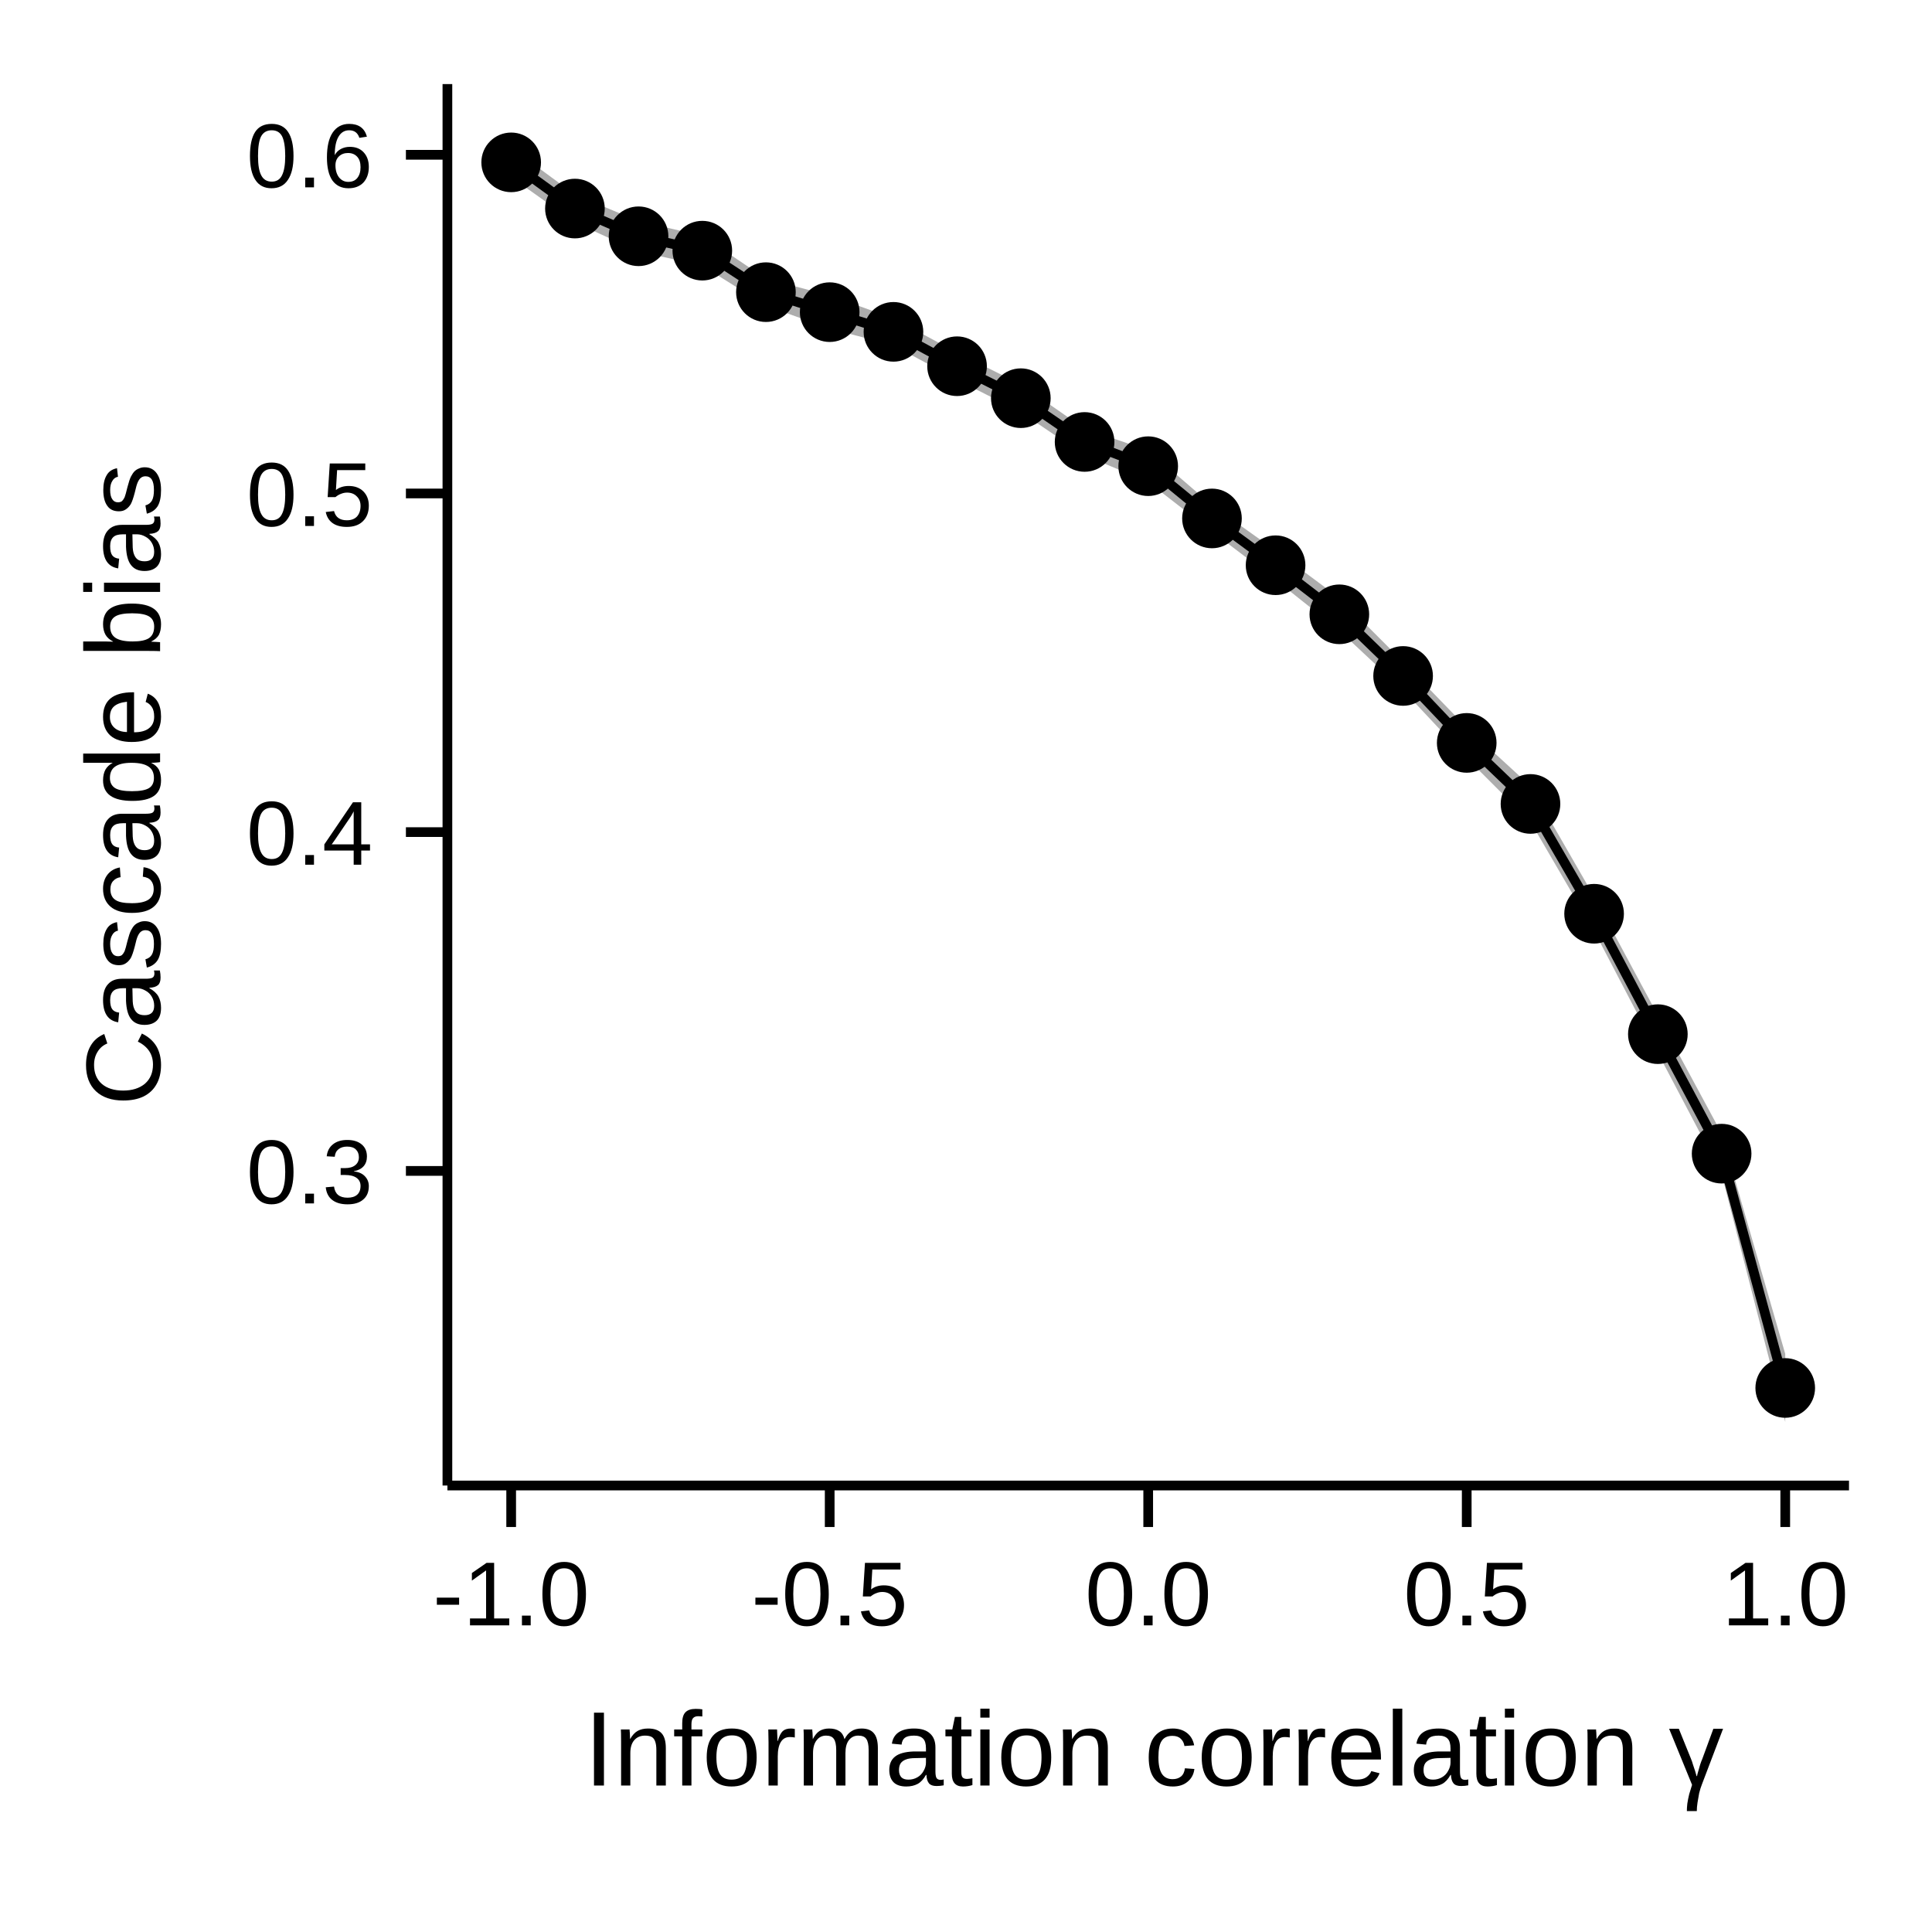
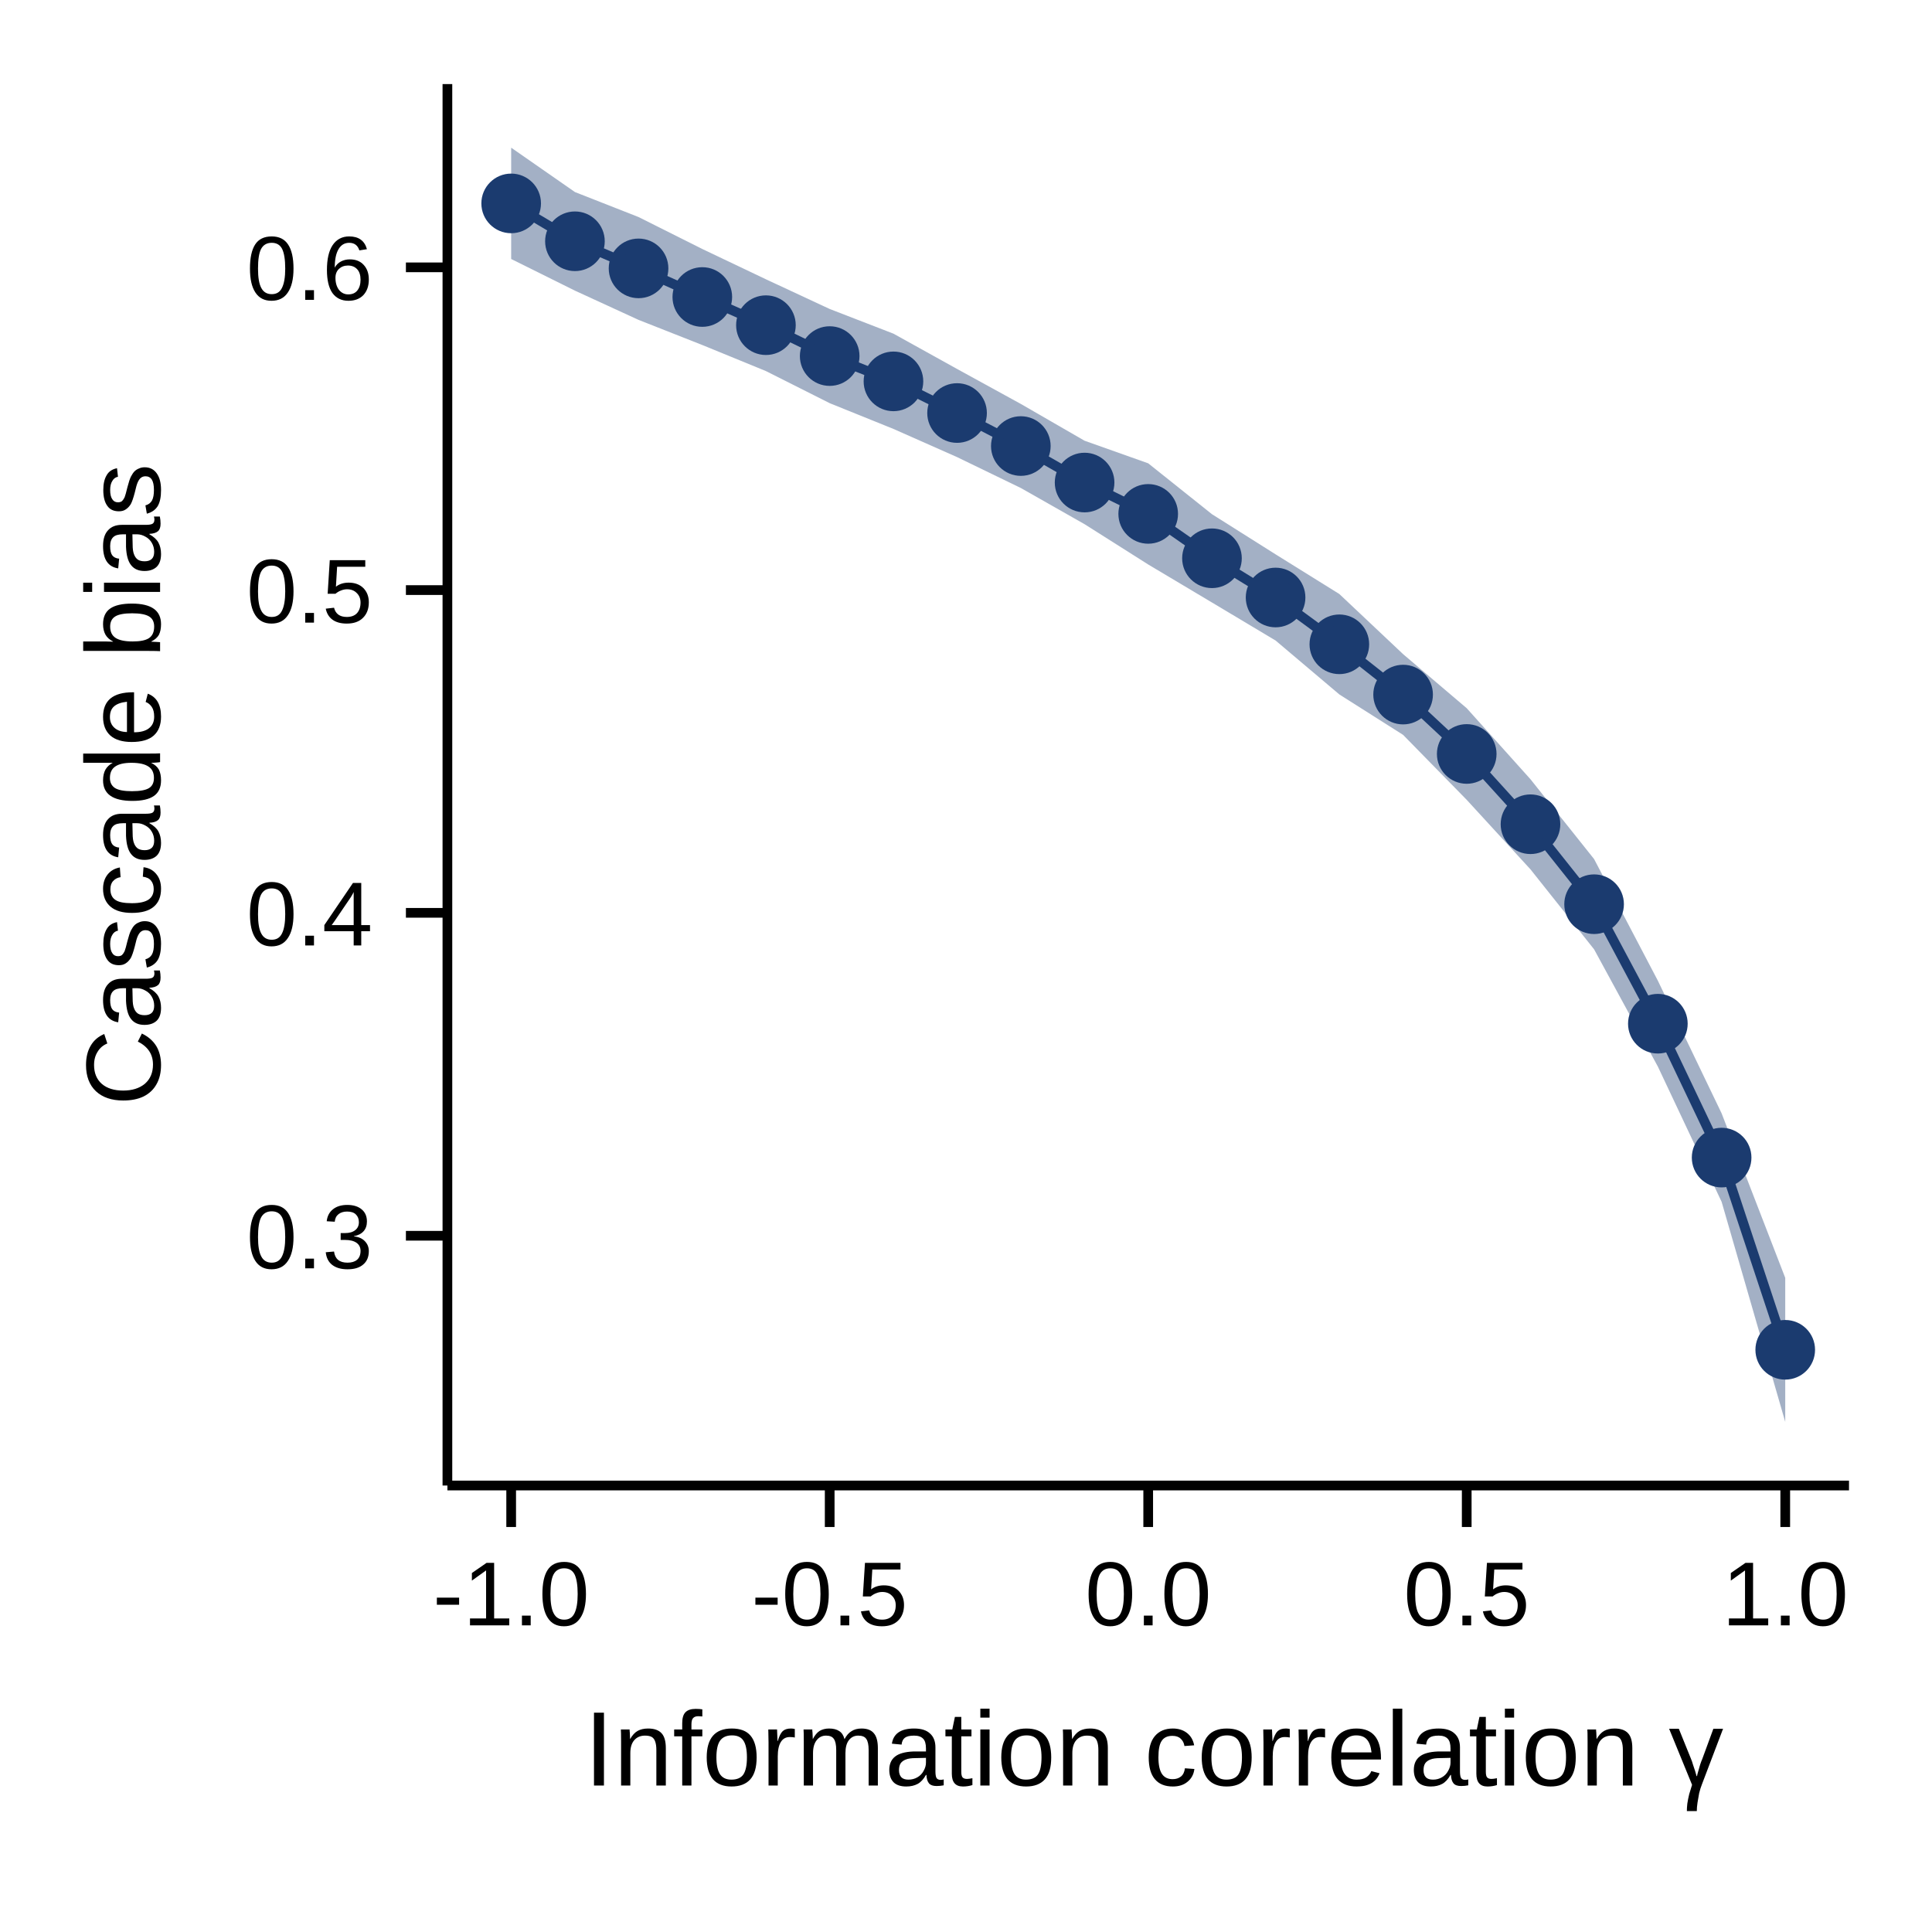
<svg xmlns="http://www.w3.org/2000/svg" viewBox="0 0 127.56 127.56">
  <defs>
    <style type="text/css">
    line, polyline, path, rect, circle {
      fill: none;
      stroke: #000000;
      stroke-linecap: round;
      stroke-linejoin: round;
      stroke-miterlimit: 10.00;
    }
  </style>
  </defs>
  <rect width="100%" height="100%" style="stroke: none; fill: #FFFFFF;" />
  <defs>
    <clipPath id="cpMHwxMjcuNTU5fDEyNy40OXwwLjA2ODg0Nzc=">
      <rect x="0.00" y="0.07" width="127.56" height="127.42" />
    </clipPath>
  </defs>
  <rect x="0.00" y="0.07" width="127.56" height="127.42" style="stroke-width: 1.07; stroke: #FFFFFF; fill: #FFFFFF;" clip-path="url(#cpMHwxMjcuNTU5fDEyNy40OXwwLjA2ODg0Nzc=)" />
  <defs>
    <clipPath id="cpMHwxMjcuNTU5fDEyNy41NTl8MA==">
      <rect x="0.00" y="0.00" width="127.56" height="127.56" />
    </clipPath>
  </defs>
  <defs>
    <clipPath id="cpMjkuNTQzN3wxMjIuMDh8OTguMDg0Mnw1LjU0ODM=">
      <rect x="29.54" y="5.55" width="92.54" height="92.54" />
    </clipPath>
  </defs>
  <rect x="29.54" y="5.55" width="92.54" height="92.54" style="stroke-width: 1.07; stroke: none; fill: #FFFFFF;" clip-path="url(#cpMjkuNTQzN3wxMjIuMDh8OTguMDg0Mnw1LjU0ODM=)" />
-   <polyline points="33.75,9.75 37.96,12.85 42.16,14.60 46.37,15.57 50.57,18.40 54.78,19.51 58.99,21.02 63.19,23.28 67.40,25.38 71.61,28.31 75.81,29.73 80.02,33.36 84.22,36.35 88.43,39.48 92.64,43.70 96.84,48.04 101.05,51.90 105.25,59.20 109.46,67.04 113.67,74.84 117.87,89.39 117.87,93.88 113.67,77.51 109.46,69.52 105.25,61.46 101.05,54.26 96.84,50.05 92.64,45.57 88.43,41.63 84.22,38.28 80.02,35.09 75.81,31.82 71.61,30.06 67.40,27.21 63.19,25.07 58.99,22.80 54.78,21.70 50.57,20.18 46.37,17.54 42.16,16.60 37.96,14.69 33.75,11.69 " style="stroke-width: 1.07; stroke: none; fill: #333333; fill-opacity: 0.40;" clip-path="url(#cpMjkuNTQzN3wxMjIuMDh8OTguMDg0Mnw1LjU0ODM=)" />
-   <polyline points="33.75,10.72 37.96,13.77 42.16,15.60 46.37,16.55 50.57,19.29 54.78,20.61 58.99,21.91 63.19,24.18 67.40,26.29 71.61,29.18 75.81,30.78 80.02,34.23 84.22,37.32 88.43,40.56 92.64,44.63 96.84,49.05 101.05,53.08 105.25,60.33 109.46,68.28 113.67,76.17 117.87,91.64 " style="stroke-width: 0.64; stroke-linecap: butt;" clip-path="url(#cpMjkuNTQzN3wxMjIuMDh8OTguMDg0Mnw1LjU0ODM=)" />
-   <circle cx="33.75" cy="10.72" r="1.21pt" style="stroke-width: 0.71; fill: #000000;" clip-path="url(#cpMjkuNTQzN3wxMjIuMDh8OTguMDg0Mnw1LjU0ODM=)" />
-   <circle cx="37.96" cy="13.77" r="1.21pt" style="stroke-width: 0.71; fill: #000000;" clip-path="url(#cpMjkuNTQzN3wxMjIuMDh8OTguMDg0Mnw1LjU0ODM=)" />
-   <circle cx="42.16" cy="15.60" r="1.21pt" style="stroke-width: 0.71; fill: #000000;" clip-path="url(#cpMjkuNTQzN3wxMjIuMDh8OTguMDg0Mnw1LjU0ODM=)" />
-   <circle cx="46.37" cy="16.55" r="1.21pt" style="stroke-width: 0.71; fill: #000000;" clip-path="url(#cpMjkuNTQzN3wxMjIuMDh8OTguMDg0Mnw1LjU0ODM=)" />
-   <circle cx="50.57" cy="19.29" r="1.21pt" style="stroke-width: 0.71; fill: #000000;" clip-path="url(#cpMjkuNTQzN3wxMjIuMDh8OTguMDg0Mnw1LjU0ODM=)" />
-   <circle cx="54.78" cy="20.61" r="1.21pt" style="stroke-width: 0.71; fill: #000000;" clip-path="url(#cpMjkuNTQzN3wxMjIuMDh8OTguMDg0Mnw1LjU0ODM=)" />
-   <circle cx="58.99" cy="21.91" r="1.21pt" style="stroke-width: 0.71; fill: #000000;" clip-path="url(#cpMjkuNTQzN3wxMjIuMDh8OTguMDg0Mnw1LjU0ODM=)" />
-   <circle cx="63.19" cy="24.18" r="1.21pt" style="stroke-width: 0.71; fill: #000000;" clip-path="url(#cpMjkuNTQzN3wxMjIuMDh8OTguMDg0Mnw1LjU0ODM=)" />
-   <circle cx="67.40" cy="26.29" r="1.21pt" style="stroke-width: 0.71; fill: #000000;" clip-path="url(#cpMjkuNTQzN3wxMjIuMDh8OTguMDg0Mnw1LjU0ODM=)" />
-   <circle cx="71.61" cy="29.18" r="1.21pt" style="stroke-width: 0.71; fill: #000000;" clip-path="url(#cpMjkuNTQzN3wxMjIuMDh8OTguMDg0Mnw1LjU0ODM=)" />
-   <circle cx="75.81" cy="30.78" r="1.21pt" style="stroke-width: 0.71; fill: #000000;" clip-path="url(#cpMjkuNTQzN3wxMjIuMDh8OTguMDg0Mnw1LjU0ODM=)" />
-   <circle cx="80.02" cy="34.23" r="1.21pt" style="stroke-width: 0.71; fill: #000000;" clip-path="url(#cpMjkuNTQzN3wxMjIuMDh8OTguMDg0Mnw1LjU0ODM=)" />
-   <circle cx="84.22" cy="37.32" r="1.21pt" style="stroke-width: 0.71; fill: #000000;" clip-path="url(#cpMjkuNTQzN3wxMjIuMDh8OTguMDg0Mnw1LjU0ODM=)" />
-   <circle cx="88.43" cy="40.56" r="1.21pt" style="stroke-width: 0.71; fill: #000000;" clip-path="url(#cpMjkuNTQzN3wxMjIuMDh8OTguMDg0Mnw1LjU0ODM=)" />
-   <circle cx="92.64" cy="44.63" r="1.21pt" style="stroke-width: 0.71; fill: #000000;" clip-path="url(#cpMjkuNTQzN3wxMjIuMDh8OTguMDg0Mnw1LjU0ODM=)" />
-   <circle cx="96.84" cy="49.05" r="1.21pt" style="stroke-width: 0.71; fill: #000000;" clip-path="url(#cpMjkuNTQzN3wxMjIuMDh8OTguMDg0Mnw1LjU0ODM=)" />
-   <circle cx="101.05" cy="53.08" r="1.21pt" style="stroke-width: 0.71; fill: #000000;" clip-path="url(#cpMjkuNTQzN3wxMjIuMDh8OTguMDg0Mnw1LjU0ODM=)" />
-   <circle cx="105.25" cy="60.33" r="1.21pt" style="stroke-width: 0.71; fill: #000000;" clip-path="url(#cpMjkuNTQzN3wxMjIuMDh8OTguMDg0Mnw1LjU0ODM=)" />
-   <circle cx="109.46" cy="68.28" r="1.21pt" style="stroke-width: 0.71; fill: #000000;" clip-path="url(#cpMjkuNTQzN3wxMjIuMDh8OTguMDg0Mnw1LjU0ODM=)" />
-   <circle cx="113.67" cy="76.17" r="1.21pt" style="stroke-width: 0.71; fill: #000000;" clip-path="url(#cpMjkuNTQzN3wxMjIuMDh8OTguMDg0Mnw1LjU0ODM=)" />
-   <circle cx="117.87" cy="91.64" r="1.21pt" style="stroke-width: 0.71; fill: #000000;" clip-path="url(#cpMjkuNTQzN3wxMjIuMDh8OTguMDg0Mnw1LjU0ODM=)" />
+   <polyline points="33.75,9.75 37.96,12.68 42.16,14.33 46.37,16.44 50.57,18.44 54.78,20.40 58.99,22.03 63.19,24.36 67.40,26.67 71.61,29.10 75.81,30.59 80.02,33.95 84.22,36.60 88.43,39.22 92.64,43.19 96.84,46.76 101.05,51.45 105.25,56.72 109.46,64.75 113.67,73.51 117.87,84.37 117.87,93.88 113.67,79.35 109.46,70.42 105.25,62.68 101.05,57.40 96.84,52.81 92.64,48.52 88.43,45.85 84.22,42.29 80.02,39.78 75.81,37.27 71.61,34.61 67.40,32.22 63.19,30.18 58.99,28.32 54.78,26.62 50.57,24.50 46.37,22.78 42.16,21.12 37.96,19.19 33.75,17.10 " style="stroke-width: 1.07; stroke: none; fill: #1B3B6F; fill-opacity: 0.40;" clip-path="url(#cpMjkuNTQzN3wxMjIuMDh8OTguMDg0Mnw1LjU0ODM=)" />
+   <polyline points="33.75,13.43 37.96,15.93 42.16,17.72 46.37,19.61 50.57,21.47 54.78,23.51 58.99,25.18 63.19,27.27 67.40,29.45 71.61,31.86 75.81,33.93 80.02,36.86 84.22,39.45 88.43,42.54 92.64,45.86 96.84,49.78 101.05,54.42 105.25,59.70 109.46,67.59 113.67,76.43 117.87,89.12 " style="stroke-width: 0.64; stroke: #1B3B6F; stroke-linecap: butt;" clip-path="url(#cpMjkuNTQzN3wxMjIuMDh8OTguMDg0Mnw1LjU0ODM=)" />
+   <circle cx="33.75" cy="13.43" r="1.21pt" style="stroke-width: 0.71; stroke: #1B3B6F; fill: #1B3B6F;" clip-path="url(#cpMjkuNTQzN3wxMjIuMDh8OTguMDg0Mnw1LjU0ODM=)" />
+   <circle cx="37.96" cy="15.93" r="1.21pt" style="stroke-width: 0.71; stroke: #1B3B6F; fill: #1B3B6F;" clip-path="url(#cpMjkuNTQzN3wxMjIuMDh8OTguMDg0Mnw1LjU0ODM=)" />
+   <circle cx="42.16" cy="17.72" r="1.21pt" style="stroke-width: 0.71; stroke: #1B3B6F; fill: #1B3B6F;" clip-path="url(#cpMjkuNTQzN3wxMjIuMDh8OTguMDg0Mnw1LjU0ODM=)" />
+   <circle cx="46.37" cy="19.61" r="1.21pt" style="stroke-width: 0.71; stroke: #1B3B6F; fill: #1B3B6F;" clip-path="url(#cpMjkuNTQzN3wxMjIuMDh8OTguMDg0Mnw1LjU0ODM=)" />
+   <circle cx="50.57" cy="21.47" r="1.21pt" style="stroke-width: 0.71; stroke: #1B3B6F; fill: #1B3B6F;" clip-path="url(#cpMjkuNTQzN3wxMjIuMDh8OTguMDg0Mnw1LjU0ODM=)" />
+   <circle cx="54.78" cy="23.51" r="1.21pt" style="stroke-width: 0.71; stroke: #1B3B6F; fill: #1B3B6F;" clip-path="url(#cpMjkuNTQzN3wxMjIuMDh8OTguMDg0Mnw1LjU0ODM=)" />
+   <circle cx="58.99" cy="25.18" r="1.21pt" style="stroke-width: 0.71; stroke: #1B3B6F; fill: #1B3B6F;" clip-path="url(#cpMjkuNTQzN3wxMjIuMDh8OTguMDg0Mnw1LjU0ODM=)" />
+   <circle cx="63.19" cy="27.27" r="1.21pt" style="stroke-width: 0.71; stroke: #1B3B6F; fill: #1B3B6F;" clip-path="url(#cpMjkuNTQzN3wxMjIuMDh8OTguMDg0Mnw1LjU0ODM=)" />
+   <circle cx="67.40" cy="29.45" r="1.21pt" style="stroke-width: 0.71; stroke: #1B3B6F; fill: #1B3B6F;" clip-path="url(#cpMjkuNTQzN3wxMjIuMDh8OTguMDg0Mnw1LjU0ODM=)" />
+   <circle cx="71.61" cy="31.86" r="1.21pt" style="stroke-width: 0.71; stroke: #1B3B6F; fill: #1B3B6F;" clip-path="url(#cpMjkuNTQzN3wxMjIuMDh8OTguMDg0Mnw1LjU0ODM=)" />
+   <circle cx="75.81" cy="33.93" r="1.21pt" style="stroke-width: 0.71; stroke: #1B3B6F; fill: #1B3B6F;" clip-path="url(#cpMjkuNTQzN3wxMjIuMDh8OTguMDg0Mnw1LjU0ODM=)" />
+   <circle cx="80.02" cy="36.86" r="1.21pt" style="stroke-width: 0.71; stroke: #1B3B6F; fill: #1B3B6F;" clip-path="url(#cpMjkuNTQzN3wxMjIuMDh8OTguMDg0Mnw1LjU0ODM=)" />
+   <circle cx="84.22" cy="39.45" r="1.21pt" style="stroke-width: 0.71; stroke: #1B3B6F; fill: #1B3B6F;" clip-path="url(#cpMjkuNTQzN3wxMjIuMDh8OTguMDg0Mnw1LjU0ODM=)" />
+   <circle cx="88.43" cy="42.54" r="1.21pt" style="stroke-width: 0.71; stroke: #1B3B6F; fill: #1B3B6F;" clip-path="url(#cpMjkuNTQzN3wxMjIuMDh8OTguMDg0Mnw1LjU0ODM=)" />
+   <circle cx="92.64" cy="45.86" r="1.21pt" style="stroke-width: 0.71; stroke: #1B3B6F; fill: #1B3B6F;" clip-path="url(#cpMjkuNTQzN3wxMjIuMDh8OTguMDg0Mnw1LjU0ODM=)" />
+   <circle cx="96.84" cy="49.78" r="1.21pt" style="stroke-width: 0.71; stroke: #1B3B6F; fill: #1B3B6F;" clip-path="url(#cpMjkuNTQzN3wxMjIuMDh8OTguMDg0Mnw1LjU0ODM=)" />
+   <circle cx="101.05" cy="54.42" r="1.21pt" style="stroke-width: 0.71; stroke: #1B3B6F; fill: #1B3B6F;" clip-path="url(#cpMjkuNTQzN3wxMjIuMDh8OTguMDg0Mnw1LjU0ODM=)" />
+   <circle cx="105.25" cy="59.70" r="1.21pt" style="stroke-width: 0.71; stroke: #1B3B6F; fill: #1B3B6F;" clip-path="url(#cpMjkuNTQzN3wxMjIuMDh8OTguMDg0Mnw1LjU0ODM=)" />
+   <circle cx="109.46" cy="67.59" r="1.21pt" style="stroke-width: 0.71; stroke: #1B3B6F; fill: #1B3B6F;" clip-path="url(#cpMjkuNTQzN3wxMjIuMDh8OTguMDg0Mnw1LjU0ODM=)" />
+   <circle cx="113.67" cy="76.43" r="1.21pt" style="stroke-width: 0.71; stroke: #1B3B6F; fill: #1B3B6F;" clip-path="url(#cpMjkuNTQzN3wxMjIuMDh8OTguMDg0Mnw1LjU0ODM=)" />
+   <circle cx="117.87" cy="89.12" r="1.21pt" style="stroke-width: 0.71; stroke: #1B3B6F; fill: #1B3B6F;" clip-path="url(#cpMjkuNTQzN3wxMjIuMDh8OTguMDg0Mnw1LjU0ODM=)" />
  <defs>
    <clipPath id="cpMHwxMjcuNTU5fDEyNy41NTl8MA==">
      <rect x="0.00" y="0.00" width="127.56" height="127.56" />
    </clipPath>
  </defs>
  <polyline points="29.54,98.08 29.54,5.55 " style="stroke-width: 0.64; stroke-linecap: butt;" clip-path="url(#cpMHwxMjcuNTU5fDEyNy41NTl8MA==)" />
  <g clip-path="url(#cpMHwxMjcuNTU5fDEyNy41NTl8MA==)">
-     <text x="16.27" y="79.45" style="font-size: 6.00px; font-family: Arial;" textLength="8.34px" lengthAdjust="spacingAndGlyphs">0.3</text>
+     <text x="16.27" y="83.74" style="font-size: 6.00px; font-family: Arial;" textLength="8.34px" lengthAdjust="spacingAndGlyphs">0.3</text>
  </g>
  <g clip-path="url(#cpMHwxMjcuNTU5fDEyNy41NTl8MA==)">
-     <text x="16.27" y="57.09" style="font-size: 6.00px; font-family: Arial;" textLength="8.34px" lengthAdjust="spacingAndGlyphs">0.4</text>
+     <text x="16.27" y="62.42" style="font-size: 6.00px; font-family: Arial;" textLength="8.34px" lengthAdjust="spacingAndGlyphs">0.4</text>
  </g>
  <g clip-path="url(#cpMHwxMjcuNTU5fDEyNy41NTl8MA==)">
-     <text x="16.27" y="34.73" style="font-size: 6.00px; font-family: Arial;" textLength="8.34px" lengthAdjust="spacingAndGlyphs">0.5</text>
+     <text x="16.27" y="41.11" style="font-size: 6.00px; font-family: Arial;" textLength="8.34px" lengthAdjust="spacingAndGlyphs">0.5</text>
  </g>
  <g clip-path="url(#cpMHwxMjcuNTU5fDEyNy41NTl8MA==)">
-     <text x="16.27" y="12.37" style="font-size: 6.00px; font-family: Arial;" textLength="8.34px" lengthAdjust="spacingAndGlyphs">0.6</text>
+     <text x="16.27" y="19.80" style="font-size: 6.00px; font-family: Arial;" textLength="8.34px" lengthAdjust="spacingAndGlyphs">0.6</text>
  </g>
-   <polyline points="26.80,77.31 29.54,77.31 " style="stroke-width: 0.64; stroke-linecap: butt;" clip-path="url(#cpMHwxMjcuNTU5fDEyNy41NTl8MA==)" />
-   <polyline points="26.80,54.94 29.54,54.94 " style="stroke-width: 0.64; stroke-linecap: butt;" clip-path="url(#cpMHwxMjcuNTU5fDEyNy41NTl8MA==)" />
-   <polyline points="26.80,32.58 29.54,32.58 " style="stroke-width: 0.64; stroke-linecap: butt;" clip-path="url(#cpMHwxMjcuNTU5fDEyNy41NTl8MA==)" />
-   <polyline points="26.80,10.22 29.54,10.22 " style="stroke-width: 0.64; stroke-linecap: butt;" clip-path="url(#cpMHwxMjcuNTU5fDEyNy41NTl8MA==)" />
+   <polyline points="26.80,81.59 29.54,81.59 " style="stroke-width: 0.64; stroke-linecap: butt;" clip-path="url(#cpMHwxMjcuNTU5fDEyNy41NTl8MA==)" />
+   <polyline points="26.80,60.27 29.54,60.27 " style="stroke-width: 0.64; stroke-linecap: butt;" clip-path="url(#cpMHwxMjcuNTU5fDEyNy41NTl8MA==)" />
+   <polyline points="26.80,38.96 29.54,38.96 " style="stroke-width: 0.64; stroke-linecap: butt;" clip-path="url(#cpMHwxMjcuNTU5fDEyNy41NTl8MA==)" />
+   <polyline points="26.80,17.65 29.54,17.65 " style="stroke-width: 0.64; stroke-linecap: butt;" clip-path="url(#cpMHwxMjcuNTU5fDEyNy41NTl8MA==)" />
  <polyline points="29.54,98.08 122.08,98.08 " style="stroke-width: 0.64; stroke-linecap: butt;" clip-path="url(#cpMHwxMjcuNTU5fDEyNy41NTl8MA==)" />
  <polyline points="33.75,100.82 33.75,98.08 " style="stroke-width: 0.64; stroke-linecap: butt;" clip-path="url(#cpMHwxMjcuNTU5fDEyNy41NTl8MA==)" />
  <polyline points="54.78,100.82 54.78,98.08 " style="stroke-width: 0.64; stroke-linecap: butt;" clip-path="url(#cpMHwxMjcuNTU5fDEyNy41NTl8MA==)" />
  <polyline points="75.81,100.82 75.81,98.08 " style="stroke-width: 0.64; stroke-linecap: butt;" clip-path="url(#cpMHwxMjcuNTU5fDEyNy41NTl8MA==)" />
  <polyline points="96.84,100.82 96.84,98.08 " style="stroke-width: 0.64; stroke-linecap: butt;" clip-path="url(#cpMHwxMjcuNTU5fDEyNy41NTl8MA==)" />
  <polyline points="117.87,100.82 117.87,98.08 " style="stroke-width: 0.64; stroke-linecap: butt;" clip-path="url(#cpMHwxMjcuNTU5fDEyNy41NTl8MA==)" />
  <g clip-path="url(#cpMHwxMjcuNTU5fDEyNy41NTl8MA==)">
    <text x="28.58" y="107.31" style="font-size: 6.00px; font-family: Arial;" textLength="10.34px" lengthAdjust="spacingAndGlyphs">-1.0</text>
  </g>
  <g clip-path="url(#cpMHwxMjcuNTU5fDEyNy41NTl8MA==)">
    <text x="49.61" y="107.31" style="font-size: 6.00px; font-family: Arial;" textLength="10.34px" lengthAdjust="spacingAndGlyphs">-0.5</text>
  </g>
  <g clip-path="url(#cpMHwxMjcuNTU5fDEyNy41NTl8MA==)">
    <text x="71.64" y="107.31" style="font-size: 6.00px; font-family: Arial;" textLength="8.34px" lengthAdjust="spacingAndGlyphs">0.0</text>
  </g>
  <g clip-path="url(#cpMHwxMjcuNTU5fDEyNy41NTl8MA==)">
    <text x="92.67" y="107.31" style="font-size: 6.00px; font-family: Arial;" textLength="8.34px" lengthAdjust="spacingAndGlyphs">0.5</text>
  </g>
  <g clip-path="url(#cpMHwxMjcuNTU5fDEyNy41NTl8MA==)">
    <text x="113.70" y="107.31" style="font-size: 6.00px; font-family: Arial;" textLength="8.34px" lengthAdjust="spacingAndGlyphs">1.0</text>
  </g>
  <g clip-path="url(#cpMHwxMjcuNTU5fDEyNy41NTl8MA==)">
    <text x="38.58" y="117.89" style="font-size: 7.00px; font-family: Arial;" textLength="71.59px" lengthAdjust="spacingAndGlyphs">Information correlation </text>
  </g>
  <g clip-path="url(#cpMHwxMjcuNTU5fDEyNy41NTl8MA==)">
    <text x="110.17" y="117.89" style="font-size: 7.00px; font-family: Symbol;" textLength="2.88px" lengthAdjust="spacingAndGlyphs">γ</text>
  </g>
  <g clip-path="url(#cpMHwxMjcuNTU5fDEyNy41NTl8MA==)">
    <text transform="translate(10.57,73.02) rotate(-90)" style="font-size: 7.00px; font-family: Arial;" textLength="42.41px" lengthAdjust="spacingAndGlyphs">Cascade bias</text>
  </g>
</svg>
